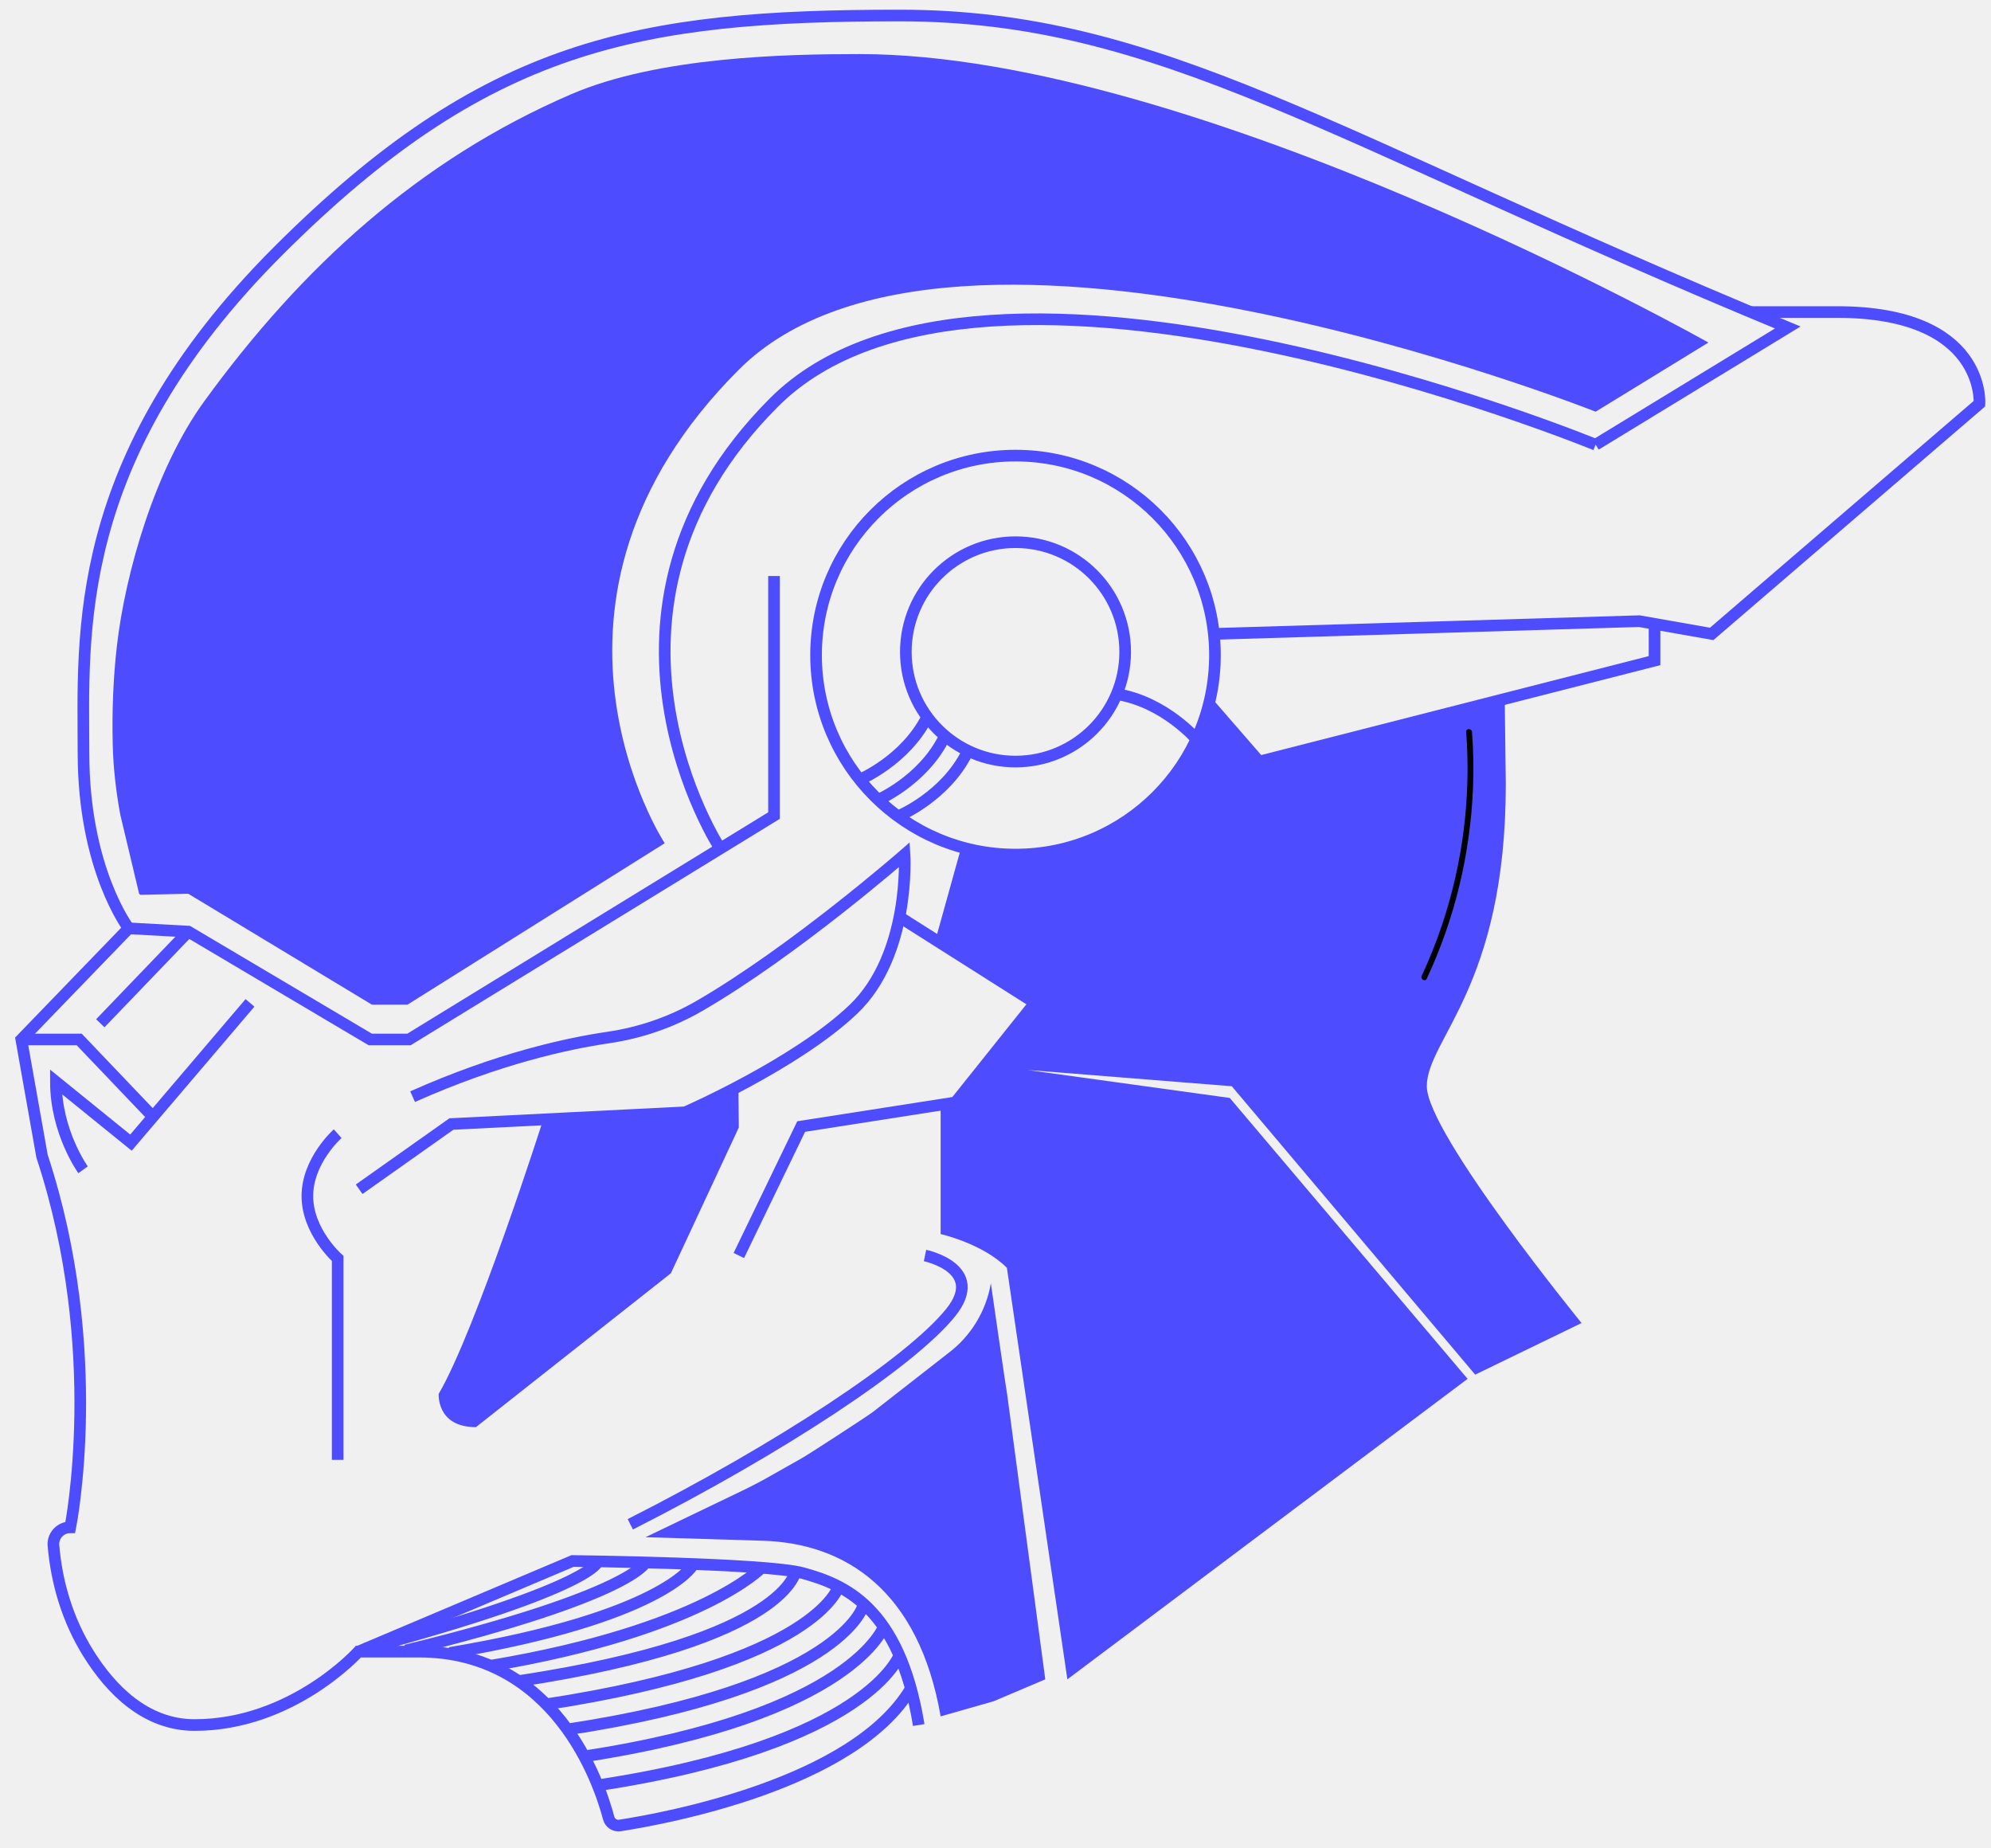
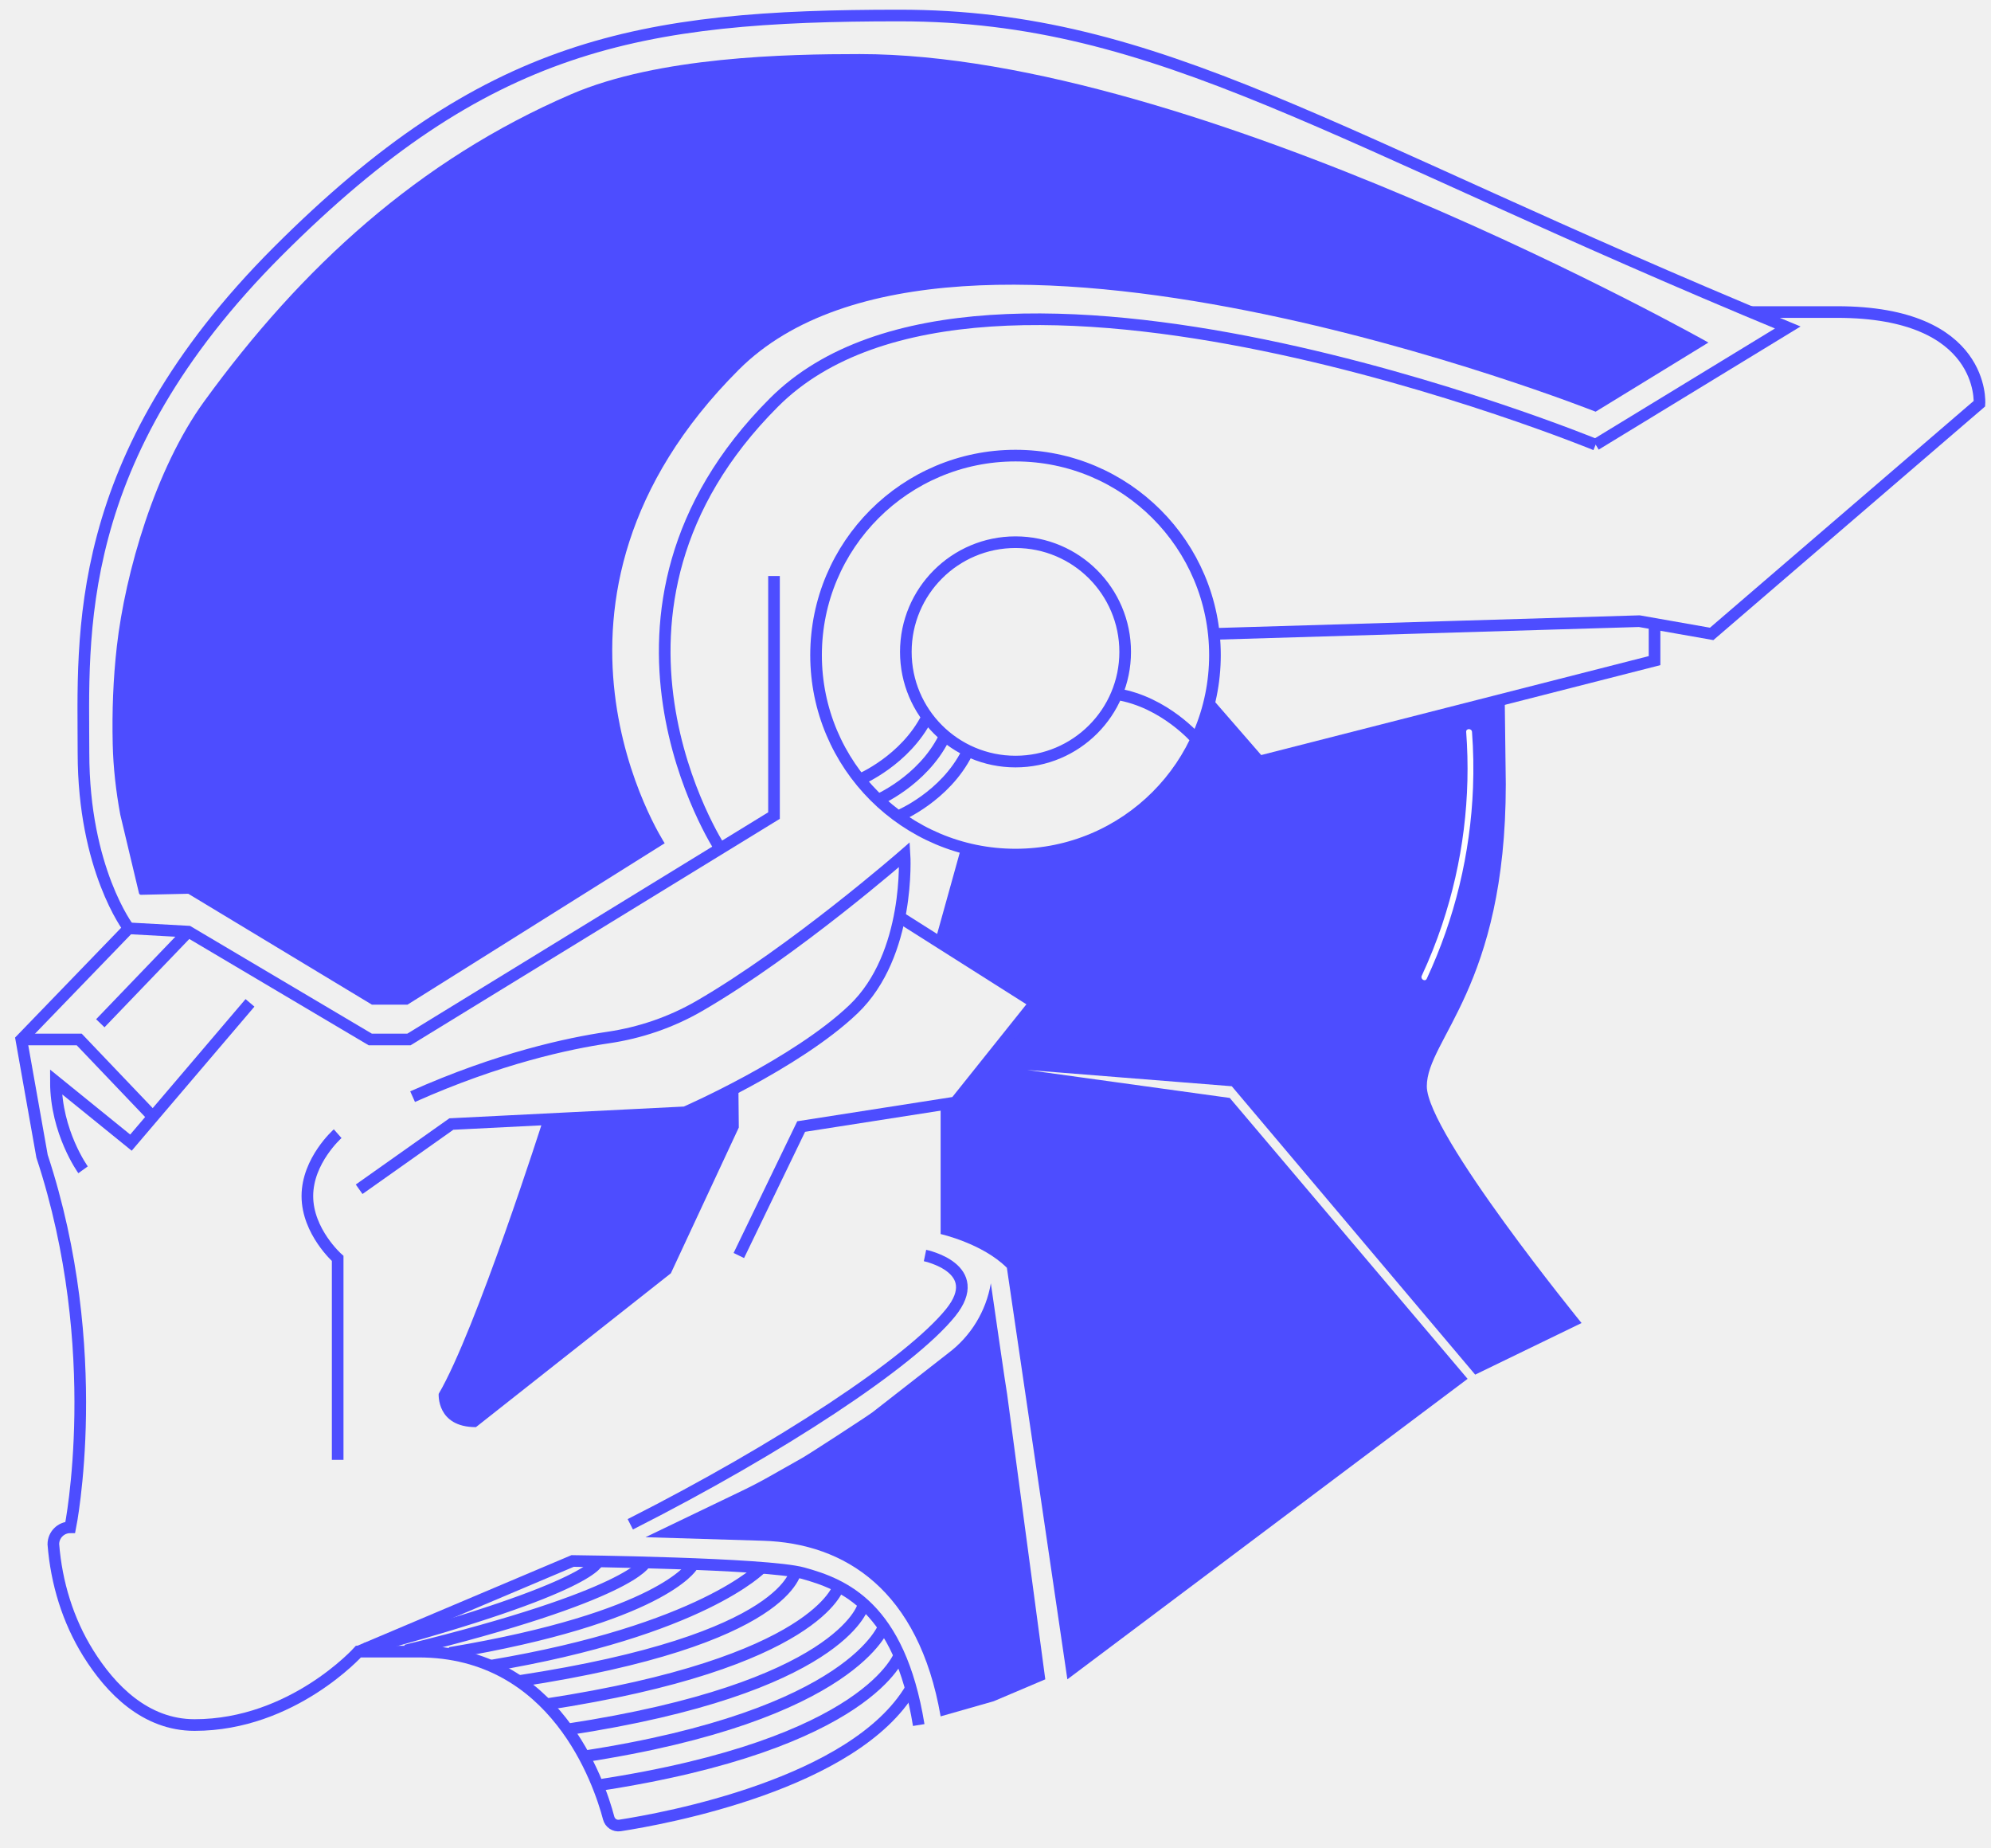
<svg xmlns="http://www.w3.org/2000/svg" width="1027" height="953" viewBox="0 0 1027 953" fill="none">
  <path d="M485.2 569.75V636.43C485.2 636.43 506.82 641.28 519.37 653.84L550.57 866.07L757.02 711.11L634.33 566.23L529.79 551.79L635.38 560.2L760.93 708.93L815.8 682.32C815.8 682.32 735.98 584.41 735.98 560.2C735.98 535.99 776.72 509.02 776.72 404.44L776.17 360.42L649.5 392.75L623.61 365.42C623.61 365.42 619.73 400.06 571.65 428.95C571.65 428.95 544.38 449.09 498.76 437.64L485.2 486.37L533.86 517.21L492.84 568.56L485.2 569.75Z" fill="#4D4DFF" />
  <path d="M332.95 792.77L393.54 794.6C435.86 795.88 473.9 820.01 485.2 885.17L512.56 877.37L539.18 866.07L519.52 719.16C519.35 719.08 511.1 661.82 511.1 661.82C508.65 676.21 500.78 689.11 489.1 697.87L450.13 728.28C447.06 730.58 417.1 750.06 413.74 751.93L396.83 761.49C392.27 764.07 387.62 766.5 382.89 768.77L332.96 792.77H332.95Z" fill="#4D4DFF" />
  <path d="M477.14 647.5C477.14 647.5 508.89 654.06 490.31 677.02C469.64 702.56 402.59 746.86 325.12 786.11" stroke="#4D4DFF" stroke-width="6" stroke-miterlimit="10" />
  <path d="M469.85 870.81C440.66 920.14 342.48 937.93 319.76 941.44C317.11 941.85 314.64 940.18 313.96 937.59C309.12 919.29 286.5 851.78 215.96 851.78H184.88C184.88 851.78 150.88 889.64 100.37 889.64C74.93 889.64 57.03 871.07 45.54 852.64C34.99 835.71 29.1 816.3 27.52 796.41C27.52 791.58 31.43 787.67 36.26 787.67C36.26 787.67 54.72 696.36 21.69 596.31L11 536.08L66.37 478.77C66.37 478.77 43.06 448.34 43.06 388.27C43.06 328.2 36.04 236.9 143.38 129.56C250.72 22.22 329.22 8 463.96 8C598.7 8 684.66 70.78 922.16 168.89L823.08 229.32" stroke="#4D4DFF" stroke-width="6" stroke-miterlimit="10" />
  <path d="M42.85 603.29C42.85 603.29 28.84 583.94 28.84 557.91L67.55 589.28L128.95 517.2" stroke="#4D4DFF" stroke-width="6" stroke-miterlimit="10" />
  <path d="M11 536.08H40.86L78.9 575.96" stroke="#4D4DFF" stroke-width="6" stroke-miterlimit="10" />
  <path d="M51.74 527.72L97.13 480.46" stroke="#4D4DFF" stroke-width="6" stroke-miterlimit="10" />
  <path d="M399.25 297.05V420.61L210.96 536.07H190.98L97.12 480.45L66.36 478.76" stroke="#4D4DFF" stroke-width="6" stroke-miterlimit="10" />
  <path d="M902.91 160.93H947.66C1024.42 160.93 1021.04 208.17 1021.04 208.17L882.92 326.92L845.59 320.35L626.12 326.92" stroke="#4D4DFF" stroke-width="6" stroke-miterlimit="10" />
  <path d="M853.45 321.73V340.7L649.5 392.76L623.61 362.97" stroke="#4D4DFF" stroke-width="6" stroke-miterlimit="10" />
  <path d="M498.76 437.64L485.2 486.37" stroke="#4D4DFF" stroke-width="6" stroke-miterlimit="10" />
  <path d="M212.83 565.57C257.22 545.74 293.33 538.07 313.55 535.11C330.17 532.68 346.15 527.23 360.69 518.82C409.69 490.47 466.58 440.73 466.58 440.73C466.58 440.73 469.82 492.24 440.22 520.49C410.62 548.75 353.44 573.64 353.44 573.64L232.82 579.69L185.25 613.33" stroke="#4D4DFF" stroke-width="6" stroke-miterlimit="10" />
  <path d="M174.18 752.88V649.01C174.18 649.01 158.55 635.22 158.55 616.84C158.55 598.46 174.18 584.67 174.18 584.67" stroke="#4D4DFF" stroke-width="6" stroke-miterlimit="10" />
  <path d="M463.95 472.9L533.87 517.2L492.85 568.55L413.26 580.98L381.1 647.5" stroke="#4D4DFF" stroke-width="6" stroke-miterlimit="10" />
  <path d="M443.46 402.06C443.46 402.06 467 392.2 478.28 369.72M452.11 412.89C452.11 412.89 475.65 403.03 486.93 380.55M463.95 420.63C463.95 420.63 487.49 410.77 498.77 388.29M617.39 381.49C617.39 381.49 600.92 361.99 576.09 357.98M823.07 229.35C823.07 229.35 507.17 99.63 399.26 207.53C291.35 315.44 371.5 437.66 371.5 437.66M523.82 279.62C555.06 279.62 580.39 304.95 580.39 336.19C580.39 367.43 555.06 392.76 523.82 392.76C492.58 392.76 467.25 367.43 467.25 336.19C467.25 304.95 492.58 279.62 523.82 279.62ZM420.94 337.85C420.94 394.67 467 440.73 523.82 440.73C580.64 440.73 626.7 394.67 626.7 337.85C626.7 281.03 580.64 234.97 523.82 234.97C467 234.97 420.94 281.03 420.94 337.85Z" stroke="#4D4DFF" stroke-width="6" stroke-miterlimit="10" />
  <path d="M342.86 434.88C342.86 434.88 261.44 310.31 381.08 190.67C491.08 80.67 823.06 212.32 823.06 212.32L881.24 176.66C881.24 176.66 617.38 27.89 443.45 27.89C405.94 27.89 339.62 29.19 294.59 48.61C216.03 82.49 155.56 137.82 105.29 207.05C80.07 241.78 64.61 295.34 60.28 333.24C58.37 350.01 57.75 366.89 58.14 383.76C58.42 395.96 59.82 408.1 62.03 420.1L71.7 460.67C71.81 461.14 72.24 461.48 72.73 461.47L97.11 460.93L191.85 518.13H210.18L342.85 434.89L342.86 434.88Z" fill="#4D4DFF" />
-   <path d="M756.29 377.47C757.54 394.19 757.13 411.02 755.06 427.66C752.99 444.38 749.21 460.91 743.87 476.89C740.87 485.86 737.36 494.66 733.36 503.24C732.55 504.98 735.13 506.5 735.95 504.75C743.15 489.3 748.82 473.15 752.82 456.57C756.8 440.07 759.15 423.17 759.81 406.22C760.18 396.64 760.01 387.04 759.29 377.47C759.15 375.56 756.15 375.54 756.29 377.47Z" fill="#000000" />
+   <path d="M756.29 377.47C757.54 394.19 757.13 411.02 755.06 427.66C752.99 444.38 749.21 460.91 743.87 476.89C740.87 485.86 737.36 494.66 733.36 503.24C732.55 504.98 735.13 506.5 735.95 504.75C743.15 489.3 748.82 473.15 752.82 456.57C756.8 440.07 759.15 423.17 759.81 406.22C760.18 396.64 760.01 387.04 759.29 377.47C759.15 375.56 756.15 375.54 756.29 377.47Z" fill="#ffffff" />
  <path d="M184.87 851.78L295.38 805.03C295.38 805.03 395.51 806.16 414.13 811.29C434.92 817.02 463.94 828.32 473.9 889.64" stroke="#4D4DFF" stroke-width="6" stroke-miterlimit="10" />
  <path d="M464.16 853.1C464.16 853.1 448.94 899.38 308.31 920.74M300.27 905.98C440.9 884.61 456.12 838.34 456.12 838.34M292.66 891.92C433.29 870.55 445.07 828.56 445.07 828.56M281.27 879.02C421.9 857.65 432.53 818.2 432.53 818.2M267.49 866.99C408.12 845.62 410.62 809.44 410.62 809.44M253.05 859.07C362.04 840.79 392.81 808.52 392.81 808.52M232.02 852.46C341.01 834.18 356.9 807.8 356.9 807.8M209.31 851.18C326.34 822.57 332.95 805.78 332.95 805.78M188.05 850.42C308.31 818.19 308.5 805.02 308.5 805.02" stroke="#4D4DFF" stroke-width="6" stroke-miterlimit="10" />
  <path d="M280.22 577.31C280.22 577.31 245.49 686.14 226.28 718.84C226.28 718.84 225.06 736.01 245.49 736.01L346.05 656.66L381.09 581.49L380.88 560.24L353.44 573.63L280.23 577.3L280.22 577.31Z" fill="#4D4DFF" />
</svg>
